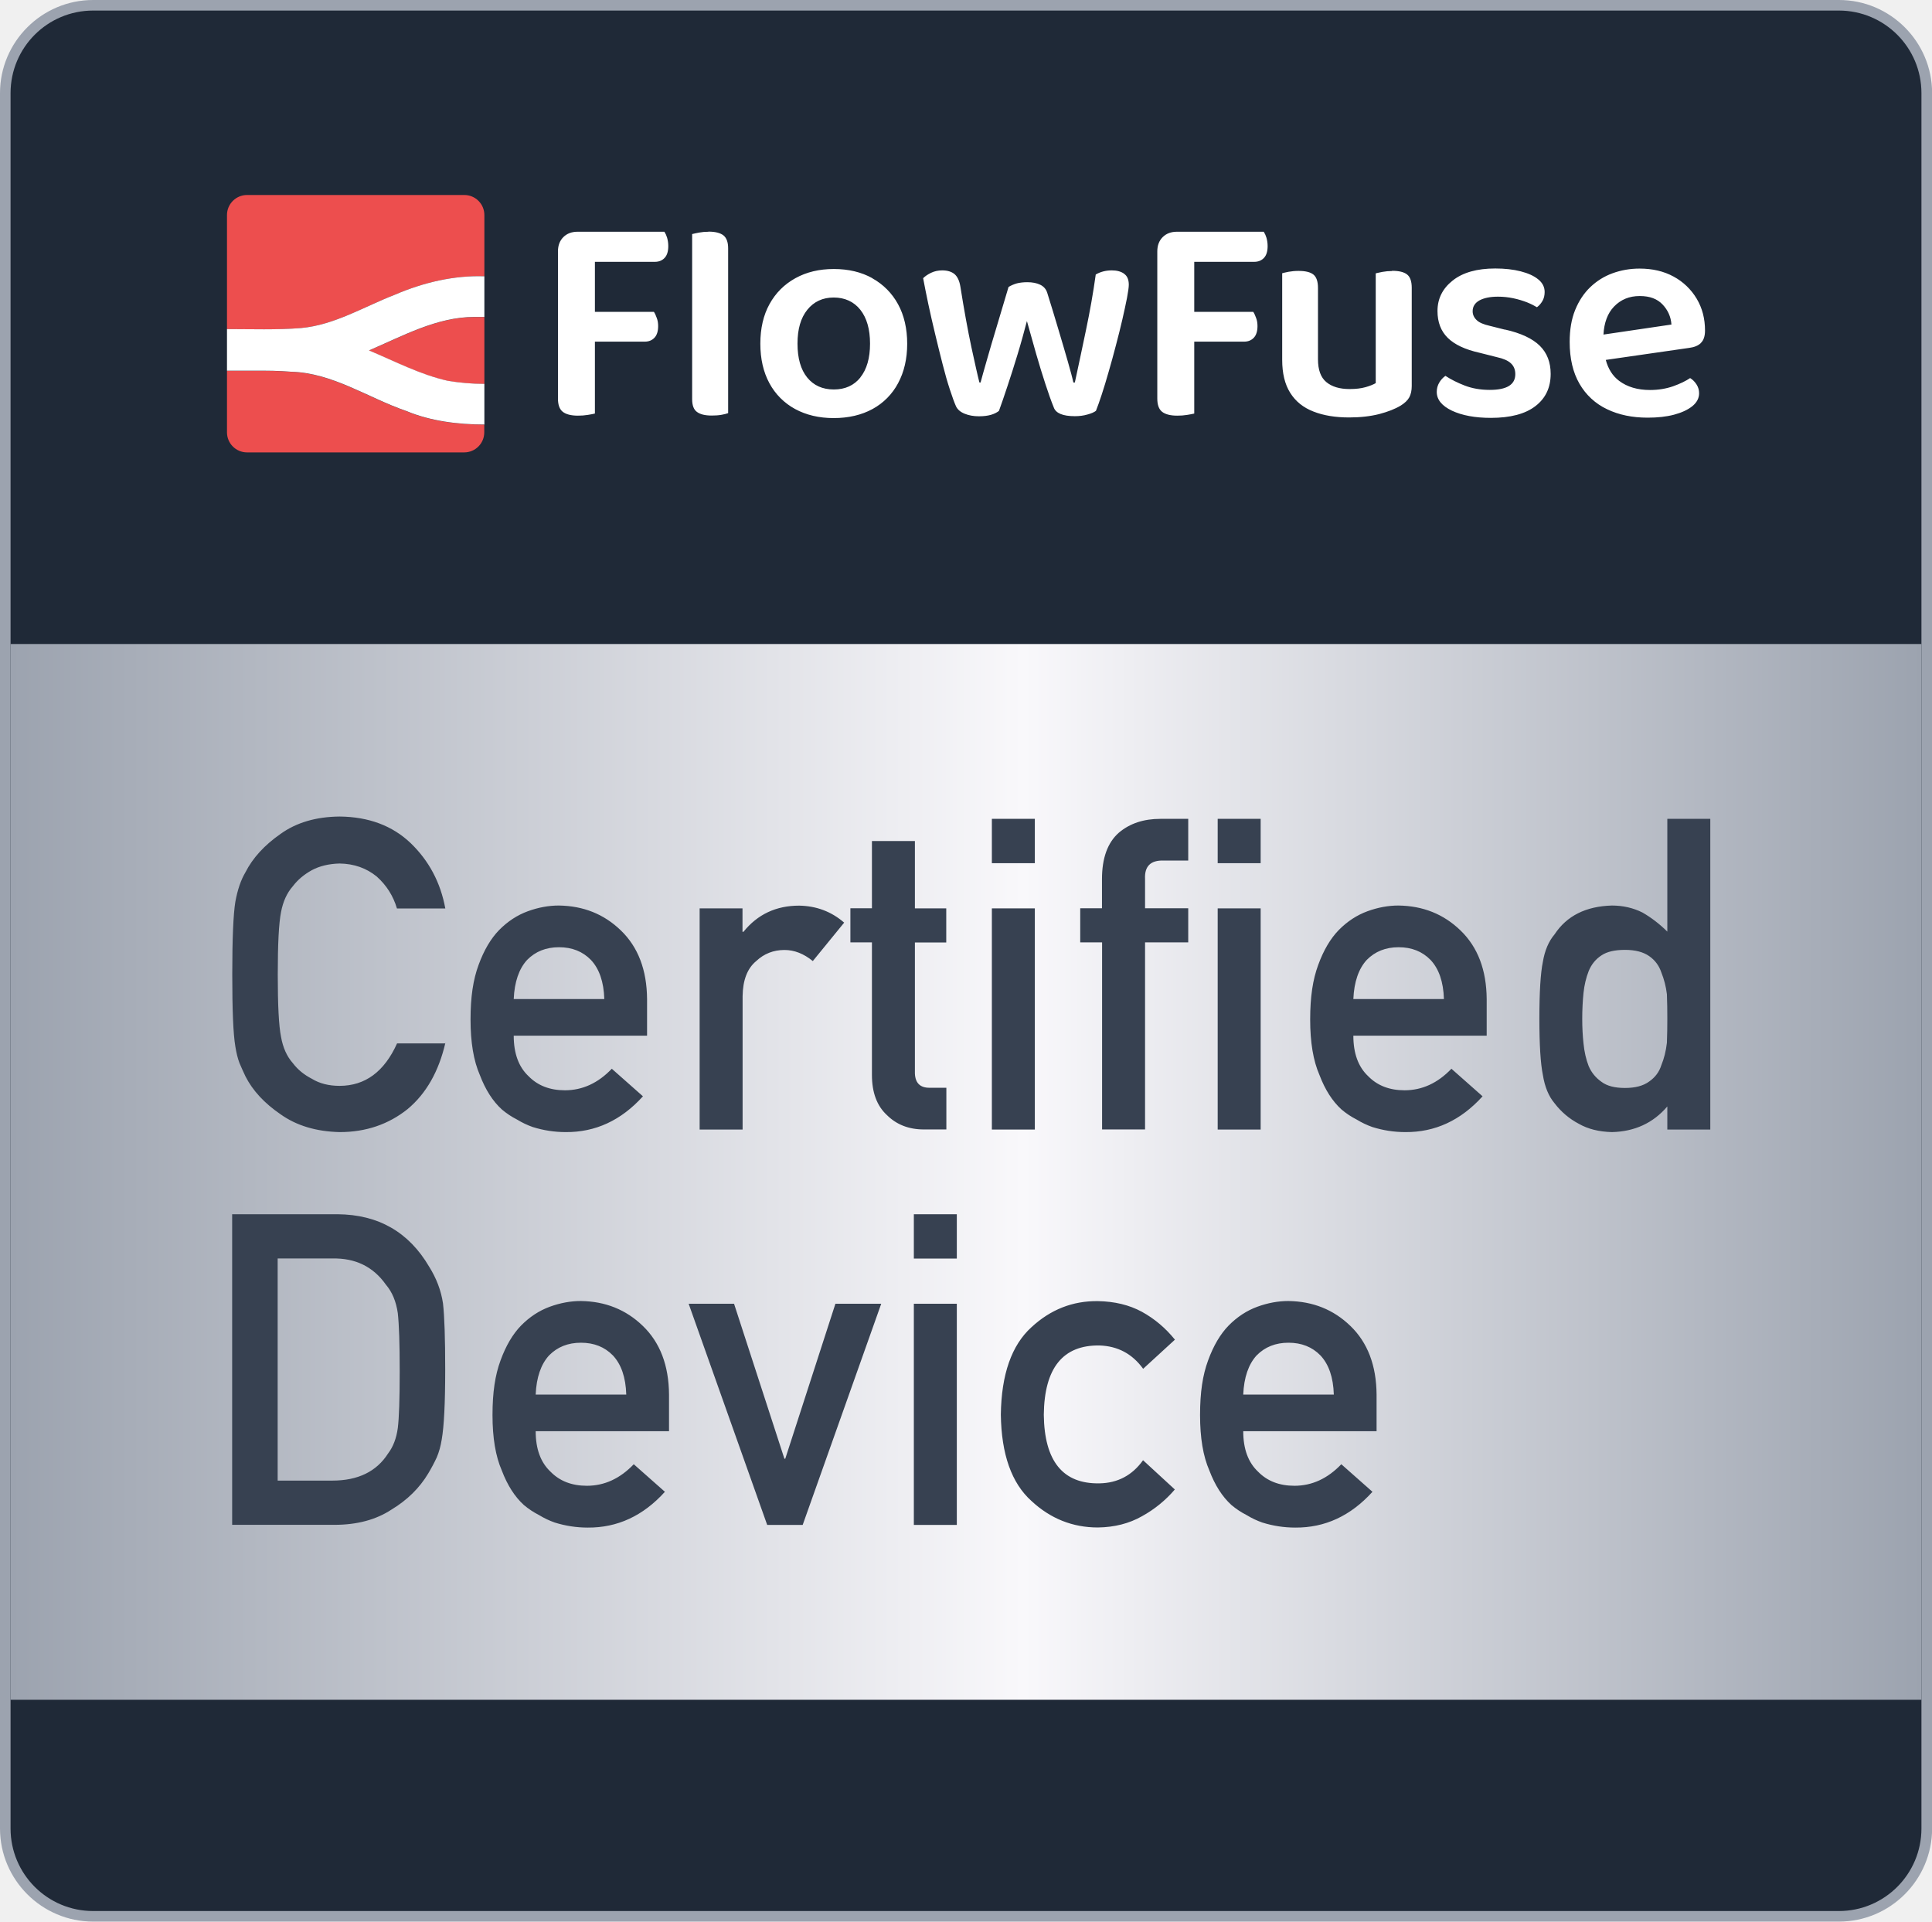
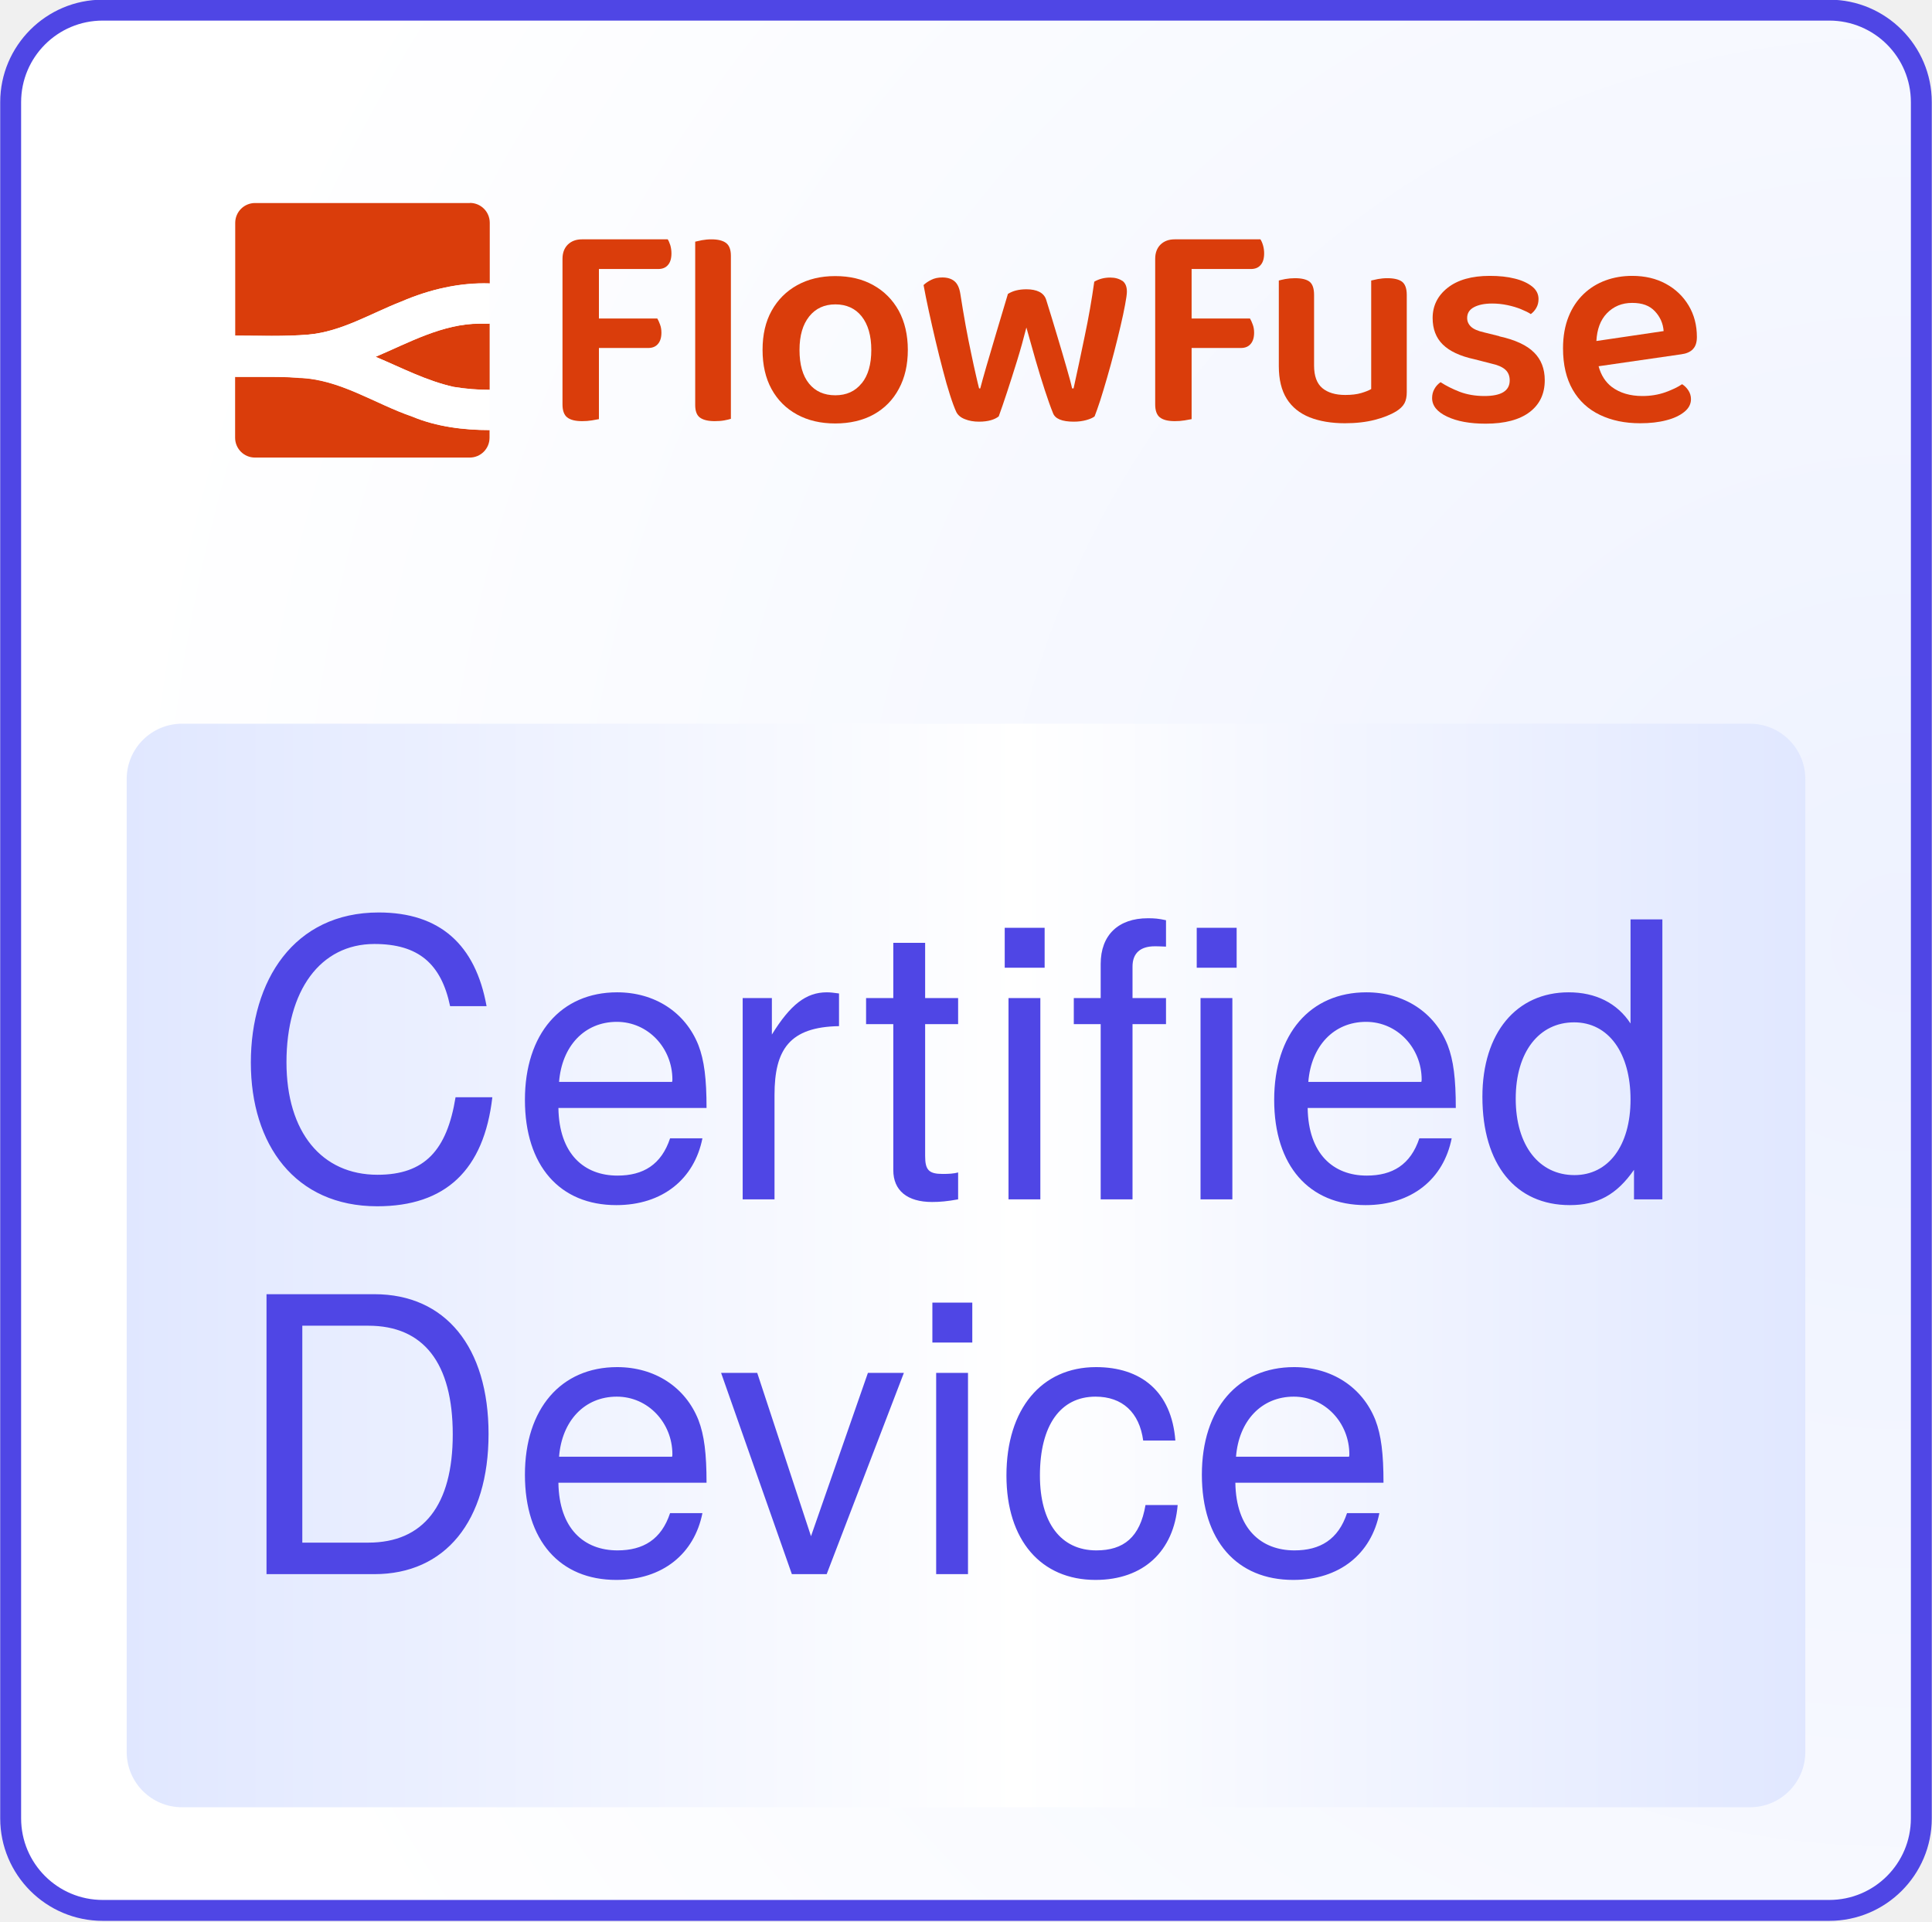
- <svg xmlns="http://www.w3.org/2000/svg" id="Layer_2" data-name="Layer 2" viewBox="0 0 183 182">
+ <svg xmlns="http://www.w3.org/2000/svg" id="Layer_1" data-name="Layer 1" viewBox="0 0 183 182">
  <defs>
-     <style>.cls-1{fill:url(#linear-gradient)}.cls-1,.cls-2,.cls-3,.cls-4,.cls-5,.cls-6{stroke-width:0}.cls-2{fill:#374151}.cls-3{fill:#1f2937}.cls-4{fill:#9ca3af}.cls-5{fill:#fff}.cls-6{fill:#ed4e4e}</style>
-     <linearGradient id="linear-gradient" x1="1" y1="111" x2="182" y2="111" gradientUnits="userSpaceOnUse">
-       <stop offset="0" stop-color="#9ca3af" />
-       <stop offset=".53" stop-color="#f9f8fb" />
-       <stop offset="1" stop-color="#9ca3af" />
+     <clipPath id="clippath">
+       <rect width="183" height="182" style="fill: none; stroke-width: 0px;" />
+     </clipPath>
+     <clipPath id="clippath-1">
+       <path d="M9.73.96h163.54c4.81,0,8.72,3.91,8.72,8.72v162.55c0,4.81-3.91,8.72-8.72,8.72H9.73c-4.81,0-8.72-3.91-8.72-8.72V9.68C1.01,4.87,4.92.96,9.73.96Z" style="fill: none; stroke-width: 0px;" />
+     </clipPath>
+     <radialGradient id="radial-gradient" cx="-187.58" cy="-703.1" fx="-187.58" fy="-703.1" r="1" gradientTransform="translate(32880.73 -122474.27) scale(174.32 -174.32)" gradientUnits="userSpaceOnUse">
+       <stop offset="0" stop-color="#eef2ff" />
+       <stop offset="1" stop-color="#fff" />
+     </radialGradient>
+     <clipPath id="clippath-2">
+       <rect width="183" height="182" style="fill: none; stroke-width: 0px;" />
+     </clipPath>
+     <clipPath id="clippath-3">
+       <rect x="12" y="68.55" width="159" height="102.63" rx="5.24" ry="5.24" style="fill: none; stroke-width: 0px;" />
+     </clipPath>
+     <linearGradient id="linear-gradient" x1="-187.47" y1="-703.59" x2="-186.47" y2="-703.59" gradientTransform="translate(29819.95 -111750.54) scale(159 -159)" gradientUnits="userSpaceOnUse">
+       <stop offset="0" stop-color="#e0e7ff" />
+       <stop offset=".53" stop-color="#fff" />
+       <stop offset="1" stop-color="#e0e7ff" />
    </linearGradient>
+     <clipPath id="clippath-4">
+       <rect width="183" height="182" style="fill: none; stroke-width: 0px;" />
+     </clipPath>
  </defs>
-   <g id="Finals">
-     <rect class="cls-3" x=".5" y=".5" width="182" height="181" rx="8.32" ry="8.32" />
-     <path class="cls-4" d="M174.18 1C178.5 1 182 4.5 182 8.82v164.37c0 4.32-3.5 7.82-7.82 7.82H8.82c-4.32 0-7.82-3.5-7.82-7.82V8.82C1 4.5 4.5 1 8.82 1h165.37m0-1H8.82C3.96 0 0 3.96 0 8.82v164.37c0 4.86 3.96 8.82 8.82 8.82h165.37c4.86 0 8.82-3.96 8.82-8.82V8.82c0-4.86-3.96-8.82-8.82-8.82z" />
-     <path class="cls-1" d="M1 61H182V161H1z" />
-     <path class="cls-2" d="M42.19 98.76c-.63 2.73-1.82 4.82-3.58 6.29-1.81 1.45-3.96 2.18-6.43 2.18-2.24-.05-4.11-.62-5.61-1.69-1.52-1.04-2.63-2.23-3.32-3.59-.21-.44-.4-.87-.57-1.27-.16-.42-.29-.94-.39-1.57-.2-1.18-.29-3.46-.29-6.82s.1-5.7.29-6.86c.21-1.16.53-2.09.96-2.81.69-1.36 1.8-2.57 3.32-3.63 1.5-1.08 3.37-1.63 5.61-1.65 2.75.03 4.99.87 6.72 2.52 1.73 1.67 2.83 3.73 3.28 6.19H37.6c-.35-1.19-.99-2.2-1.92-3.03-.97-.79-2.14-1.21-3.52-1.23-1.02.03-1.89.24-2.62.63-.74.41-1.34.91-1.8 1.52-.56.63-.93 1.45-1.12 2.45-.21 1.05-.31 3.03-.31 5.93s.1 4.86.31 5.89c.18 1.02.55 1.85 1.12 2.49.46.61 1.06 1.1 1.8 1.48.73.45 1.61.67 2.62.67 2.43 0 4.24-1.34 5.45-4.02h4.58zm6.47-.66c0 1.68.47 2.96 1.41 3.84.87.89 2.02 1.33 3.44 1.33 1.66 0 3.14-.68 4.44-2.04l2.95 2.61c-2.07 2.29-4.51 3.41-7.31 3.39-1.07 0-2.11-.16-3.13-.48-.51-.18-1-.41-1.49-.71-.51-.26-.98-.57-1.43-.95-.86-.78-1.56-1.87-2.09-3.27-.59-1.35-.88-3.09-.88-5.25s.25-3.79.76-5.17c.51-1.4 1.16-2.5 1.95-3.31.81-.82 1.71-1.41 2.72-1.78.99-.36 1.97-.54 2.93-.54 2.32.03 4.28.81 5.88 2.36 1.63 1.57 2.46 3.74 2.48 6.5v3.47H48.64zm8.58-3.47c-.05-1.64-.48-2.87-1.27-3.71-.78-.8-1.79-1.2-3.02-1.2s-2.23.4-3.02 1.2c-.77.84-1.2 2.08-1.27 3.71h8.58zm9.02-8.59h4.07v2.22h.09c1.34-1.66 3.1-2.48 5.28-2.48 1.63.03 3.05.56 4.26 1.61l-2.97 3.64c-.86-.7-1.75-1.05-2.68-1.05-1.04 0-1.94.35-2.68 1.05-.84.69-1.27 1.8-1.29 3.33v12.63h-4.07V86.04zm16.33-6.38h4.07v6.38h2.97v3.23h-2.97v12.21c-.03 1.06.46 1.58 1.45 1.55h1.53v3.95h-2.13c-1.43 0-2.6-.46-3.51-1.37-.94-.87-1.41-2.14-1.41-3.79V89.26h-2.04v-3.23h2.04v-6.38zm11.36-2.1h4.07v4.2h-4.07v-4.2zm0 8.48h4.07v20.95h-4.07V86.04zm10.43 3.22h-2.06v-3.23h2.06v-2.76c0-1.99.53-3.46 1.6-4.4 1.04-.88 2.35-1.31 3.93-1.31h2.64v3.95h-2.33c-1.23-.04-1.82.54-1.76 1.74v2.78h4.09v3.23h-4.09v17.72h-4.07V89.26zm10.96-11.7h4.07v4.2h-4.07v-4.2zm0 8.48h4.07v20.95h-4.07V86.04zm12.85 12.06c0 1.68.47 2.96 1.41 3.84.87.89 2.02 1.33 3.44 1.33 1.66 0 3.14-.68 4.44-2.04l2.95 2.61c-2.07 2.29-4.51 3.41-7.31 3.39-1.07 0-2.11-.16-3.13-.48-.51-.18-1-.41-1.49-.71-.51-.26-.98-.57-1.43-.95-.86-.78-1.56-1.87-2.09-3.27-.59-1.35-.88-3.09-.88-5.25s.25-3.79.76-5.17c.51-1.4 1.16-2.5 1.95-3.31.81-.82 1.71-1.41 2.72-1.78.99-.36 1.97-.54 2.93-.54 2.32.03 4.28.81 5.88 2.36 1.63 1.57 2.46 3.74 2.48 6.5v3.47h-12.65zm8.58-3.47c-.05-1.64-.48-2.87-1.27-3.71-.78-.8-1.79-1.2-3.02-1.2s-2.23.4-3.02 1.2c-.77.84-1.2 2.08-1.27 3.71h8.58zm21.16 10.17c-1.34 1.57-3.09 2.38-5.25 2.43-1.22-.03-2.27-.29-3.14-.79a6.918 6.918 0 0 1-2.29-1.94c-.56-.66-.93-1.56-1.11-2.69-.22-1.08-.33-2.85-.33-5.33s.11-4.31.33-5.37c.18-1.08.55-1.95 1.11-2.61 1.15-1.75 2.96-2.66 5.43-2.73 1.04 0 2.01.22 2.89.66.82.47 1.61 1.07 2.36 1.81V77.56H162v29.43h-4.07v-2.19zm-4.01-14.83c-.96 0-1.7.17-2.21.51-.56.36-.97.86-1.23 1.5-.25.64-.41 1.32-.49 2.07-.08.8-.12 1.61-.12 2.45s.04 1.57.12 2.33c.08.8.24 1.51.49 2.15.26.61.67 1.11 1.23 1.5.51.38 1.24.57 2.21.57s1.73-.2 2.29-.61c.56-.39.95-.9 1.15-1.54.26-.63.44-1.34.53-2.13.03-.77.04-1.53.04-2.27a58 58 0 0 0-.04-2.33c-.09-.74-.27-1.43-.53-2.07-.21-.63-.59-1.15-1.15-1.54s-1.32-.59-2.29-.59zM22 115.01h9.97c3.86.03 6.75 1.68 8.68 4.97.69 1.1 1.13 2.26 1.31 3.47.14 1.21.21 3.3.21 6.28 0 3.16-.11 5.37-.33 6.62-.1.63-.26 1.2-.47 1.69-.22.48-.49.99-.8 1.51-.83 1.39-1.99 2.53-3.48 3.43-1.47.97-3.28 1.45-5.42 1.45h-9.68V115zm4.31 25.23h5.17c2.43 0 4.19-.86 5.28-2.57.48-.63.79-1.44.92-2.41.12-.96.18-2.75.18-5.38s-.06-4.4-.18-5.5c-.16-1.11-.53-2-1.12-2.69-1.2-1.71-2.9-2.54-5.09-2.49H26.3v21.03zm24.43-4.68c0 1.68.47 2.96 1.41 3.84.87.89 2.02 1.33 3.44 1.33 1.66 0 3.14-.68 4.44-2.04l2.95 2.61c-2.07 2.29-4.51 3.41-7.31 3.39-1.07 0-2.11-.16-3.13-.48-.51-.18-1-.41-1.49-.71-.51-.26-.98-.57-1.43-.95-.86-.78-1.56-1.87-2.09-3.27-.59-1.35-.88-3.09-.88-5.25s.25-3.79.76-5.17c.51-1.4 1.16-2.5 1.95-3.31.81-.82 1.71-1.41 2.72-1.78.99-.36 1.97-.54 2.93-.54 2.32.03 4.28.81 5.88 2.36 1.63 1.57 2.46 3.74 2.48 6.5v3.47H50.72zm8.58-3.47c-.05-1.64-.48-2.87-1.27-3.71-.78-.8-1.79-1.2-3.02-1.2s-2.23.4-3.02 1.2c-.77.84-1.2 2.08-1.27 3.71h8.58zm5.89-8.6h4.32l4.77 14.68h.08l4.75-14.68h4.34l-7.44 20.95h-3.36l-7.44-20.95zm21.35-8.48h4.07v4.2h-4.07v-4.2zm0 8.48h4.07v20.95h-4.07v-20.95zm24.73 17.58a11.17 11.17 0 0 1-3.13 2.55c-1.2.68-2.59 1.04-4.17 1.06-2.39 0-4.5-.84-6.3-2.52-1.87-1.68-2.84-4.41-2.89-8.17.05-3.81 1.02-6.57 2.89-8.27 1.81-1.68 3.91-2.51 6.31-2.48 1.58.03 2.96.36 4.16 1.01 1.2.66 2.24 1.54 3.13 2.64l-3.01 2.76c-1.03-1.42-2.4-2.15-4.13-2.21-3.47-.05-5.23 2.13-5.28 6.56.05 4.4 1.81 6.57 5.28 6.5 1.72-.03 3.1-.76 4.12-2.19l3.01 2.77zm6.47-5.51c0 1.68.47 2.96 1.41 3.84.87.89 2.02 1.33 3.44 1.33 1.66 0 3.14-.68 4.44-2.04l2.95 2.61c-2.07 2.29-4.51 3.41-7.31 3.39-1.07 0-2.11-.16-3.13-.48-.51-.18-1-.41-1.49-.71-.51-.26-.98-.57-1.43-.95-.86-.78-1.56-1.87-2.09-3.27-.59-1.35-.88-3.09-.88-5.25s.25-3.79.76-5.17c.51-1.4 1.16-2.5 1.95-3.31.81-.82 1.71-1.41 2.72-1.78.99-.36 1.97-.54 2.93-.54 2.32.03 4.28.81 5.88 2.36 1.63 1.57 2.46 3.74 2.48 6.5v3.47h-12.65zm8.58-3.47c-.05-1.64-.48-2.87-1.27-3.71-.78-.8-1.79-1.2-3.02-1.2s-2.23.4-3.02 1.2c-.77.84-1.2 2.08-1.27 3.71h8.58z" />
-     <g>
-       <path class="cls-5" d="M62.92 21.95h-8.21c-.56 0-1.01.17-1.35.51s-.51.79-.51 1.35v13.95c0 .58.15 1 .45 1.24.3.24.78.37 1.44.37.32 0 .63-.02.93-.07.3-.05.53-.09.68-.13v-6.81h4.72c.39 0 .7-.13.93-.38.23-.25.34-.62.34-1.09 0-.28-.04-.54-.13-.77-.08-.23-.17-.43-.27-.58h-5.59V24.8h5.68c.39 0 .7-.13.93-.38.23-.25.34-.62.34-1.11 0-.28-.04-.54-.11-.79a2.3 2.3 0 0 0-.25-.56zm4.19 0c-.32 0-.62.03-.9.08-.28.06-.5.1-.65.14v15.64c0 .58.15.99.46 1.21.31.23.77.34 1.4.34.34 0 .64-.02.92-.07.27-.05.48-.1.63-.16V23.52c0-.58-.15-.99-.45-1.23-.3-.23-.77-.35-1.41-.35zm15.52 4.4c-1.04-.58-2.26-.87-3.65-.87s-2.59.29-3.64.87c-1.05.58-1.87 1.4-2.45 2.45-.58 1.05-.87 2.3-.87 3.75s.29 2.7.86 3.75a6.01 6.01 0 0 0 2.43 2.44c1.05.57 2.27.86 3.66.86s2.64-.29 3.68-.86a5.951 5.951 0 0 0 2.42-2.45c.57-1.06.86-2.31.86-3.73s-.29-2.7-.87-3.75a6.16 6.16 0 0 0-2.43-2.45zm-1.13 9.4c-.61.76-1.45 1.14-2.52 1.14s-1.91-.38-2.52-1.13c-.61-.75-.92-1.82-.92-3.21s.31-2.44.93-3.21c.62-.77 1.46-1.16 2.5-1.16s1.91.39 2.52 1.16c.61.77.92 1.84.92 3.21s-.31 2.44-.92 3.2zm38.19-13.8h-8.21c-.56 0-1.01.17-1.35.51s-.51.79-.51 1.35v13.95c0 .58.15 1 .45 1.24.3.24.78.37 1.44.37.32 0 .63-.02.93-.07.3-.05.53-.09.68-.13v-6.81h4.72c.39 0 .7-.13.93-.38.23-.25.34-.62.34-1.09 0-.28-.04-.54-.13-.77-.08-.23-.17-.43-.27-.58h-5.59V24.8h5.68c.39 0 .7-.13.93-.38.23-.25.34-.62.34-1.11 0-.28-.04-.54-.11-.79a2.3 2.3 0 0 0-.25-.56zm-13.22 3.97c-.3-.21-.69-.31-1.16-.31-.56 0-1.07.13-1.52.39-.24 1.73-.55 3.48-.92 5.24-.37 1.77-.72 3.43-1.06 4.99h-.14c-.09-.43-.27-1.09-.52-1.97-.25-.88-.55-1.89-.89-3.03a216.1 216.1 0 0 0-1.07-3.51c-.11-.34-.33-.59-.66-.75-.33-.16-.74-.24-1.22-.24-.38 0-.71.04-.99.11-.28.08-.54.19-.79.34-.38 1.26-.75 2.5-1.11 3.72-.37 1.22-.69 2.31-.96 3.26-.27.95-.47 1.64-.58 2.07h-.11c-.08-.3-.18-.74-.31-1.31-.13-.57-.28-1.25-.45-2.04-.17-.79-.34-1.67-.52-2.65s-.35-2-.52-3.07c-.09-.56-.28-.96-.56-1.2-.28-.23-.67-.35-1.16-.35-.39 0-.75.08-1.06.23-.31.15-.56.32-.75.51.13.71.3 1.53.49 2.45.2.92.41 1.87.65 2.85.23.98.47 1.92.7 2.83.23.91.46 1.71.69 2.41.23.7.42 1.23.59 1.61.15.3.42.53.82.69.39.16.85.24 1.35.24.45 0 .83-.05 1.14-.14.31-.09.56-.22.75-.37.23-.62.49-1.39.8-2.32.31-.93.63-1.93.96-3.02.33-1.08.62-2.14.89-3.17.28 1.01.57 2.04.87 3.09s.6 2.01.89 2.9c.29.89.55 1.62.78 2.18.19.56.86.84 2 .84.43 0 .83-.05 1.2-.16.37-.1.64-.22.8-.35.15-.38.33-.88.54-1.52.21-.64.43-1.36.66-2.17.23-.81.47-1.64.69-2.51.23-.86.43-1.68.61-2.45.18-.77.32-1.45.44-2.04.11-.59.17-1.01.17-1.25 0-.49-.15-.84-.45-1.04zm25.39-.25c-.32 0-.62.03-.9.08-.28.06-.5.1-.65.14v10.4c-.23.13-.54.26-.96.38s-.92.18-1.52.18c-.94 0-1.67-.22-2.2-.66-.53-.44-.79-1.16-.79-2.16v-6.76c0-.62-.15-1.04-.44-1.27-.29-.23-.76-.34-1.4-.34-.34 0-.65.03-.93.08-.28.06-.49.1-.62.14v8.2c0 1.28.25 2.32.76 3.13s1.24 1.4 2.2 1.77c.96.38 2.09.56 3.38.56 1.07 0 2.02-.11 2.85-.32.83-.22 1.5-.48 2.03-.8.39-.24.67-.51.82-.79.15-.28.23-.64.23-1.07v-9.3c0-.62-.15-1.04-.45-1.27-.3-.23-.77-.34-1.41-.34zm10.71 5.56l-1.47-.37c-.58-.13-1-.31-1.24-.55-.24-.23-.37-.51-.37-.83 0-.45.22-.79.65-1.03.43-.23 1.01-.35 1.75-.35.49 0 .97.05 1.45.15.48.1.92.24 1.31.39.39.16.7.32.93.46.21-.15.38-.35.52-.59s.21-.53.21-.85c0-.47-.2-.87-.61-1.2-.4-.33-.96-.58-1.66-.76-.7-.18-1.51-.27-2.41-.27-1.73 0-3.07.38-4.03 1.14-.96.76-1.44 1.72-1.44 2.89 0 1.05.32 1.9.97 2.54.65.64 1.65 1.11 3 1.41l1.66.42c.6.13 1.04.32 1.32.58s.42.6.42 1.03c0 1-.81 1.49-2.42 1.49-.88 0-1.67-.14-2.37-.41-.7-.27-1.31-.58-1.83-.92-.24.17-.44.39-.59.65-.15.26-.23.55-.23.87 0 .73.48 1.32 1.44 1.78.96.45 2.19.68 3.69.68 1.84 0 3.25-.37 4.21-1.11.97-.74 1.45-1.76 1.45-3.06 0-1.09-.34-1.98-1.03-2.66s-1.79-1.2-3.31-1.54zm18.54 1.25c.26-.25.39-.64.39-1.17 0-1.13-.26-2.13-.79-3.02a5.691 5.691 0 0 0-2.18-2.09c-.93-.51-2.01-.76-3.23-.76-.9 0-1.75.15-2.55.44-.8.29-1.5.73-2.11 1.31-.61.58-1.09 1.31-1.44 2.17-.35.86-.52 1.87-.52 3.02 0 1.58.31 2.9.93 3.97a5.91 5.91 0 0 0 2.61 2.41c1.12.54 2.4.8 3.85.8.94 0 1.77-.09 2.49-.28.72-.19 1.3-.46 1.73-.8.43-.35.65-.76.65-1.23 0-.3-.08-.58-.24-.83-.16-.25-.36-.46-.61-.61-.41.28-.95.54-1.62.78-.67.23-1.39.35-2.18.35-1.18 0-2.16-.29-2.93-.87-.61-.46-1.03-1.12-1.26-1.98l7.91-1.14c.47-.06.84-.21 1.1-.46zm-9.23-.78c.06-1.13.39-2.02.99-2.65.65-.68 1.46-1.01 2.44-1.01s1.66.27 2.17.8c.51.54.79 1.17.84 1.9l-6.44.95z" />
-       <g>
-         <path class="cls-6" d="M34.95 33.2c2.49 1.06 4.88 2.3 7.47 2.88 1.15.19 2.32.29 3.46.29v-6.34h-.96c-3.55 0-6.81 1.83-9.98 3.17zm-7.38 2.02c-1.15-.1-2.3-.1-3.45-.1H21.5v5.83c0 1.05.85 1.9 1.9 1.9h20.57a1.9 1.9 0 0 0 1.9-1.9v-.73c-2.49 0-5.09-.32-7.39-1.28-3.64-1.25-6.99-3.62-10.92-3.72zm16.4-16.75H23.4a1.9 1.9 0 0 0-1.9 1.9v10.8c2.3 0 4.73.1 7.03-.1 3.16-.29 5.94-2.02 8.91-3.17 2.68-1.15 5.57-1.83 8.44-1.73v-5.8a1.9 1.9 0 0 0-1.9-1.9z" />
-         <path class="cls-5" d="M45.88 30.02v-3.85c-2.87-.1-5.76.58-8.44 1.73-2.97 1.15-5.75 2.88-8.91 3.17-2.3.19-4.73.1-7.03.1v3.94h2.62c1.15 0 2.3 0 3.45.1 3.93.1 7.28 2.47 10.92 3.72 2.3.96 4.9 1.28 7.39 1.28v-3.85c-1.15 0-2.31-.1-3.46-.29-2.59-.58-4.98-1.83-7.47-2.88 3.16-1.35 6.43-3.17 9.98-3.17h.96z" />
+   <g id="ff-certified-device">
+     <g style="clip-path: url(#clippath);">
+       <g style="clip-path: url(#clippath-1);">
+         <rect x="1.01" y=".96" width="180.98" height="179.99" style="fill: url(#radial-gradient); stroke-width: 0px;" />
      </g>
+       <g style="clip-path: url(#clippath-2);">
+         <path d="M173.27,1.95c4.27,0,7.73,3.46,7.73,7.73v162.55c0,4.27-3.46,7.73-7.73,7.73H9.73c-4.27,0-7.73-3.46-7.73-7.73V9.68c0-4.27,3.46-7.73,7.73-7.73h163.54ZM173.27-.03H9.73C4.38-.03.02,4.33.02,9.68v162.55c0,5.35,4.35,9.71,9.71,9.71h163.54c5.35,0,9.71-4.35,9.71-9.71V9.68C182.98,4.33,178.62-.03,173.27-.03" style="fill: #4f46e5; stroke-width: 0px;" />
+       </g>
+       <g style="clip-path: url(#clippath-3);">
+         <rect x="12" y="68.55" width="159" height="102.63" style="fill: url(#linear-gradient); stroke-width: 0px;" />
+       </g>
+       <g style="clip-path: url(#clippath-4);">
+         <path d="M63.24,22.67h-8.12c-.56,0-1,.17-1.34.5-.33.33-.5.78-.5,1.34v13.8c0,.58.15.99.44,1.22.3.24.77.36,1.42.36.32,0,.62-.02.92-.07.3-.05.52-.09.67-.12v-6.74h4.67c.39,0,.7-.12.92-.38.22-.25.33-.61.33-1.07,0-.28-.04-.53-.13-.77-.08-.23-.17-.42-.26-.57h-5.53v-4.69h5.62c.39,0,.7-.12.92-.38.22-.25.33-.62.33-1.1,0-.28-.04-.54-.11-.78-.08-.24-.16-.43-.25-.56" style="fill: #da3d0b; stroke-width: 0px;" />
+         <path d="M67.38,22.67c-.32,0-.61.03-.89.08-.28.06-.49.1-.64.14v15.47c0,.58.15.98.46,1.2.31.22.77.33,1.38.33.33,0,.64-.02.91-.07.27-.05.48-.1.63-.15v-15.44c0-.58-.15-.98-.45-1.21-.3-.23-.76-.35-1.39-.35" style="fill: #da3d0b; stroke-width: 0px;" />
+         <path d="M82.72,27.01c-1.03-.58-2.23-.86-3.61-.86s-2.56.29-3.6.86c-1.04.58-1.84,1.38-2.42,2.42-.58,1.04-.86,2.28-.86,3.71s.28,2.67.85,3.71c.57,1.04,1.37,1.84,2.41,2.41,1.04.57,2.25.85,3.62.85s2.61-.28,3.64-.85c1.03-.57,1.83-1.38,2.39-2.43.57-1.05.85-2.28.85-3.69s-.29-2.66-.86-3.71c-.58-1.04-1.38-1.85-2.41-2.42M81.61,36.31c-.6.75-1.43,1.13-2.49,1.13s-1.89-.37-2.49-1.11c-.6-.74-.9-1.8-.9-3.18s.31-2.41.92-3.18c.61-.76,1.44-1.14,2.48-1.14s1.89.38,2.49,1.14c.6.76.91,1.82.91,3.18s-.3,2.41-.91,3.16" style="fill: #da3d0b; stroke-width: 0px;" />
+         <path d="M119.38,22.67h-8.12c-.56,0-1,.17-1.34.5-.33.33-.5.78-.5,1.34v13.8c0,.58.15.99.44,1.22.3.24.77.36,1.42.36.32,0,.62-.02.92-.07.3-.05.52-.09.67-.12v-6.74h4.67c.39,0,.7-.12.92-.38.22-.25.33-.61.33-1.07,0-.28-.04-.53-.13-.77-.08-.23-.17-.42-.26-.57h-5.53v-4.69h5.62c.39,0,.7-.12.92-.38.22-.25.33-.62.33-1.1,0-.28-.04-.54-.11-.78-.07-.24-.16-.43-.25-.56" style="fill: #da3d0b; stroke-width: 0px;" />
+         <path d="M106.3,26.6c-.3-.2-.68-.31-1.14-.31-.56,0-1.06.13-1.51.39-.24,1.71-.54,3.44-.91,5.18-.36,1.75-.71,3.39-1.05,4.93h-.14c-.09-.43-.27-1.08-.52-1.95-.25-.87-.54-1.87-.88-2.99-.33-1.12-.69-2.28-1.06-3.47-.11-.33-.33-.58-.65-.74-.32-.16-.73-.24-1.21-.24-.37,0-.7.04-.98.11-.28.07-.54.18-.78.33-.37,1.24-.74,2.47-1.1,3.68-.36,1.21-.68,2.28-.95,3.22-.27.94-.46,1.62-.57,2.05h-.11c-.08-.3-.18-.73-.31-1.3-.13-.57-.28-1.24-.44-2.02-.17-.78-.34-1.65-.52-2.62-.17-.97-.35-1.98-.51-3.04-.09-.56-.28-.95-.56-1.18-.28-.23-.66-.35-1.14-.35-.39,0-.74.07-1.04.22-.31.15-.55.32-.74.5.13.71.29,1.51.49,2.43.2.91.41,1.85.64,2.82.23.97.46,1.9.7,2.8.23.9.46,1.7.68,2.38.22.69.42,1.22.59,1.59.15.3.42.53.81.68.39.16.84.24,1.34.24.45,0,.82-.05,1.13-.14.31-.09.55-.21.74-.36.22-.61.49-1.38.79-2.3s.62-1.91.95-2.98c.33-1.07.62-2.11.88-3.14.28,1,.57,2.02.86,3.05.3,1.03.59,1.99.88,2.87.29.88.54,1.6.77,2.16.19.56.85.84,1.98.84.43,0,.82-.05,1.18-.15.36-.1.63-.22.79-.35.15-.37.32-.87.53-1.5.2-.63.42-1.35.65-2.15.23-.8.46-1.62.68-2.48.22-.85.42-1.66.6-2.43.18-.76.32-1.43.43-2.02.11-.58.17-1,.17-1.24,0-.48-.15-.83-.44-1.03" style="fill: #da3d0b; stroke-width: 0px;" />
+         <path d="M131.41,26.35c-.32,0-.61.03-.89.08-.28.06-.49.1-.64.14v10.28c-.22.13-.54.26-.95.38-.41.12-.91.18-1.51.18-.93,0-1.65-.22-2.17-.65-.52-.44-.78-1.15-.78-2.13v-6.69c0-.61-.14-1.03-.43-1.26-.29-.22-.75-.33-1.38-.33-.33,0-.64.03-.92.08-.28.06-.48.1-.61.14v8.11c0,1.26.25,2.29.75,3.09.5.8,1.23,1.38,2.17,1.76.95.37,2.06.56,3.34.56,1.06,0,2-.11,2.82-.32.82-.21,1.49-.48,2.01-.79.39-.24.66-.5.81-.78.15-.28.22-.63.22-1.06v-9.2c0-.61-.15-1.03-.45-1.26-.3-.22-.76-.33-1.39-.33" style="fill: #da3d0b; stroke-width: 0px;" />
+         <path d="M142.01,31.84l-1.45-.36c-.58-.13-.99-.31-1.23-.54-.24-.23-.36-.5-.36-.82,0-.45.21-.79.64-1.02.43-.23,1-.35,1.73-.35.48,0,.96.05,1.44.15s.91.23,1.3.39c.39.16.7.31.92.46.2-.15.38-.34.52-.59.14-.24.21-.52.21-.84,0-.46-.2-.86-.6-1.18-.4-.32-.95-.58-1.64-.75-.7-.18-1.49-.26-2.38-.26-1.71,0-3.04.38-3.99,1.13-.95.75-1.42,1.71-1.42,2.86,0,1.04.32,1.88.96,2.51.64.63,1.63,1.1,2.97,1.39l1.64.42c.6.13,1.03.32,1.31.57.28.25.42.59.42,1.02,0,.99-.8,1.48-2.4,1.48-.87,0-1.65-.14-2.34-.4-.69-.27-1.29-.57-1.81-.91-.24.17-.44.38-.58.64-.15.26-.22.55-.22.86,0,.73.47,1.31,1.42,1.76.95.45,2.16.67,3.65.67,1.82,0,3.21-.37,4.17-1.1.96-.73,1.43-1.74,1.43-3.02,0-1.08-.34-1.96-1.02-2.63-.68-.68-1.77-1.19-3.27-1.52" style="fill: #da3d0b; stroke-width: 0px;" />
+         <path d="M160.34,33.08c.26-.25.39-.64.39-1.16,0-1.12-.26-2.11-.78-2.98s-1.24-1.56-2.16-2.06c-.92-.5-1.98-.75-3.19-.75-.89,0-1.73.14-2.52.43-.79.29-1.49.72-2.09,1.3-.6.58-1.08,1.29-1.42,2.15-.34.85-.52,1.85-.52,2.98,0,1.56.31,2.87.92,3.93.61,1.06,1.47,1.85,2.58,2.38,1.11.53,2.37.79,3.8.79.93,0,1.75-.09,2.47-.28.72-.18,1.29-.45,1.71-.79.43-.34.64-.75.64-1.21,0-.3-.08-.57-.24-.82-.16-.25-.36-.45-.6-.6-.41.28-.94.53-1.6.77-.66.23-1.38.35-2.16.35-1.17,0-2.14-.29-2.9-.86-.6-.46-1.02-1.11-1.25-1.96l7.82-1.13c.47-.06.83-.21,1.09-.46M151.21,32.31c.06-1.12.38-1.99.98-2.62.64-.67,1.44-1,2.41-1s1.65.26,2.15.79c.5.53.78,1.16.83,1.88l-6.37.94Z" style="fill: #da3d0b; stroke-width: 0px;" />
+         <path d="M35.57,33.79c2.46,1.04,4.83,2.28,7.39,2.85,1.14.19,2.29.28,3.42.28v-6.27h-.94c-3.51,0-6.74,1.81-9.87,3.14" style="fill: #da3d0b; stroke-width: 0px;" />
+         <path d="M28.28,35.79c-1.14-.09-2.27-.09-3.41-.09h-2.6v5.76c0,1.04.84,1.88,1.88,1.88h20.34c1.04,0,1.88-.84,1.88-1.88v-.72c-2.46,0-5.03-.32-7.31-1.27-3.6-1.23-6.91-3.58-10.8-3.67" style="fill: #da3d0b; stroke-width: 0px;" />
+         <path d="M44.5,19.23h-20.34c-1.04,0-1.88.84-1.88,1.88v10.68c2.27,0,4.68.1,6.95-.1,3.13-.28,5.87-1.99,8.81-3.14,2.65-1.14,5.51-1.81,8.35-1.71v-5.74c0-1.04-.84-1.88-1.88-1.88" style="fill: #da3d0b; stroke-width: 0px;" />
+         <path d="M46.38,30.65v-3.8c-2.84-.09-5.7.57-8.35,1.71-2.94,1.14-5.68,2.85-8.81,3.13-2.27.19-4.67.1-6.95.1v3.9h2.6c1.13,0,2.27,0,3.41.09,3.88.1,7.2,2.44,10.8,3.68,2.27.95,4.85,1.27,7.31,1.27v-3.8c-1.13,0-2.29-.09-3.42-.28-2.56-.57-4.92-1.81-7.39-2.85,3.13-1.33,6.36-3.14,9.87-3.14h.95Z" style="fill: #fff; stroke-width: 0px;" />
+       </g>
+       <text transform="translate(22.01 113.6)" style="fill: #4f46e5; font-family: HelveticaNeue, 'Helvetica Neue'; font-size: 36.37px;">
+         <tspan x="0" y="0">Ce</tspan>
+       </text>
+       <text transform="translate(67.8 113.6)" style="fill: #4f46e5; font-family: HelveticaNeue, 'Helvetica Neue'; font-size: 36.37px;">
+         <tspan x="0" y="0">r</tspan>
+       </text>
+       <text transform="translate(81.52 113.6)" style="fill: #4f46e5; font-family: HelveticaNeue, 'Helvetica Neue'; font-size: 36.37px;">
+         <tspan x="0" y="0">t</tspan>
+       </text>
+       <text transform="translate(92.98 113.6)" style="fill: #4f46e5; font-family: HelveticaNeue, 'Helvetica Neue'; font-size: 36.37px;">
+         <tspan x="0" y="0">ified</tspan>
+       </text>
+       <text transform="translate(22.01 149.1)" style="fill: #4f46e5; font-family: HelveticaNeue, 'Helvetica Neue'; font-size: 36.37px;">
+         <tspan x="0" y="0">Device</tspan>
+       </text>
    </g>
  </g>
</svg>
